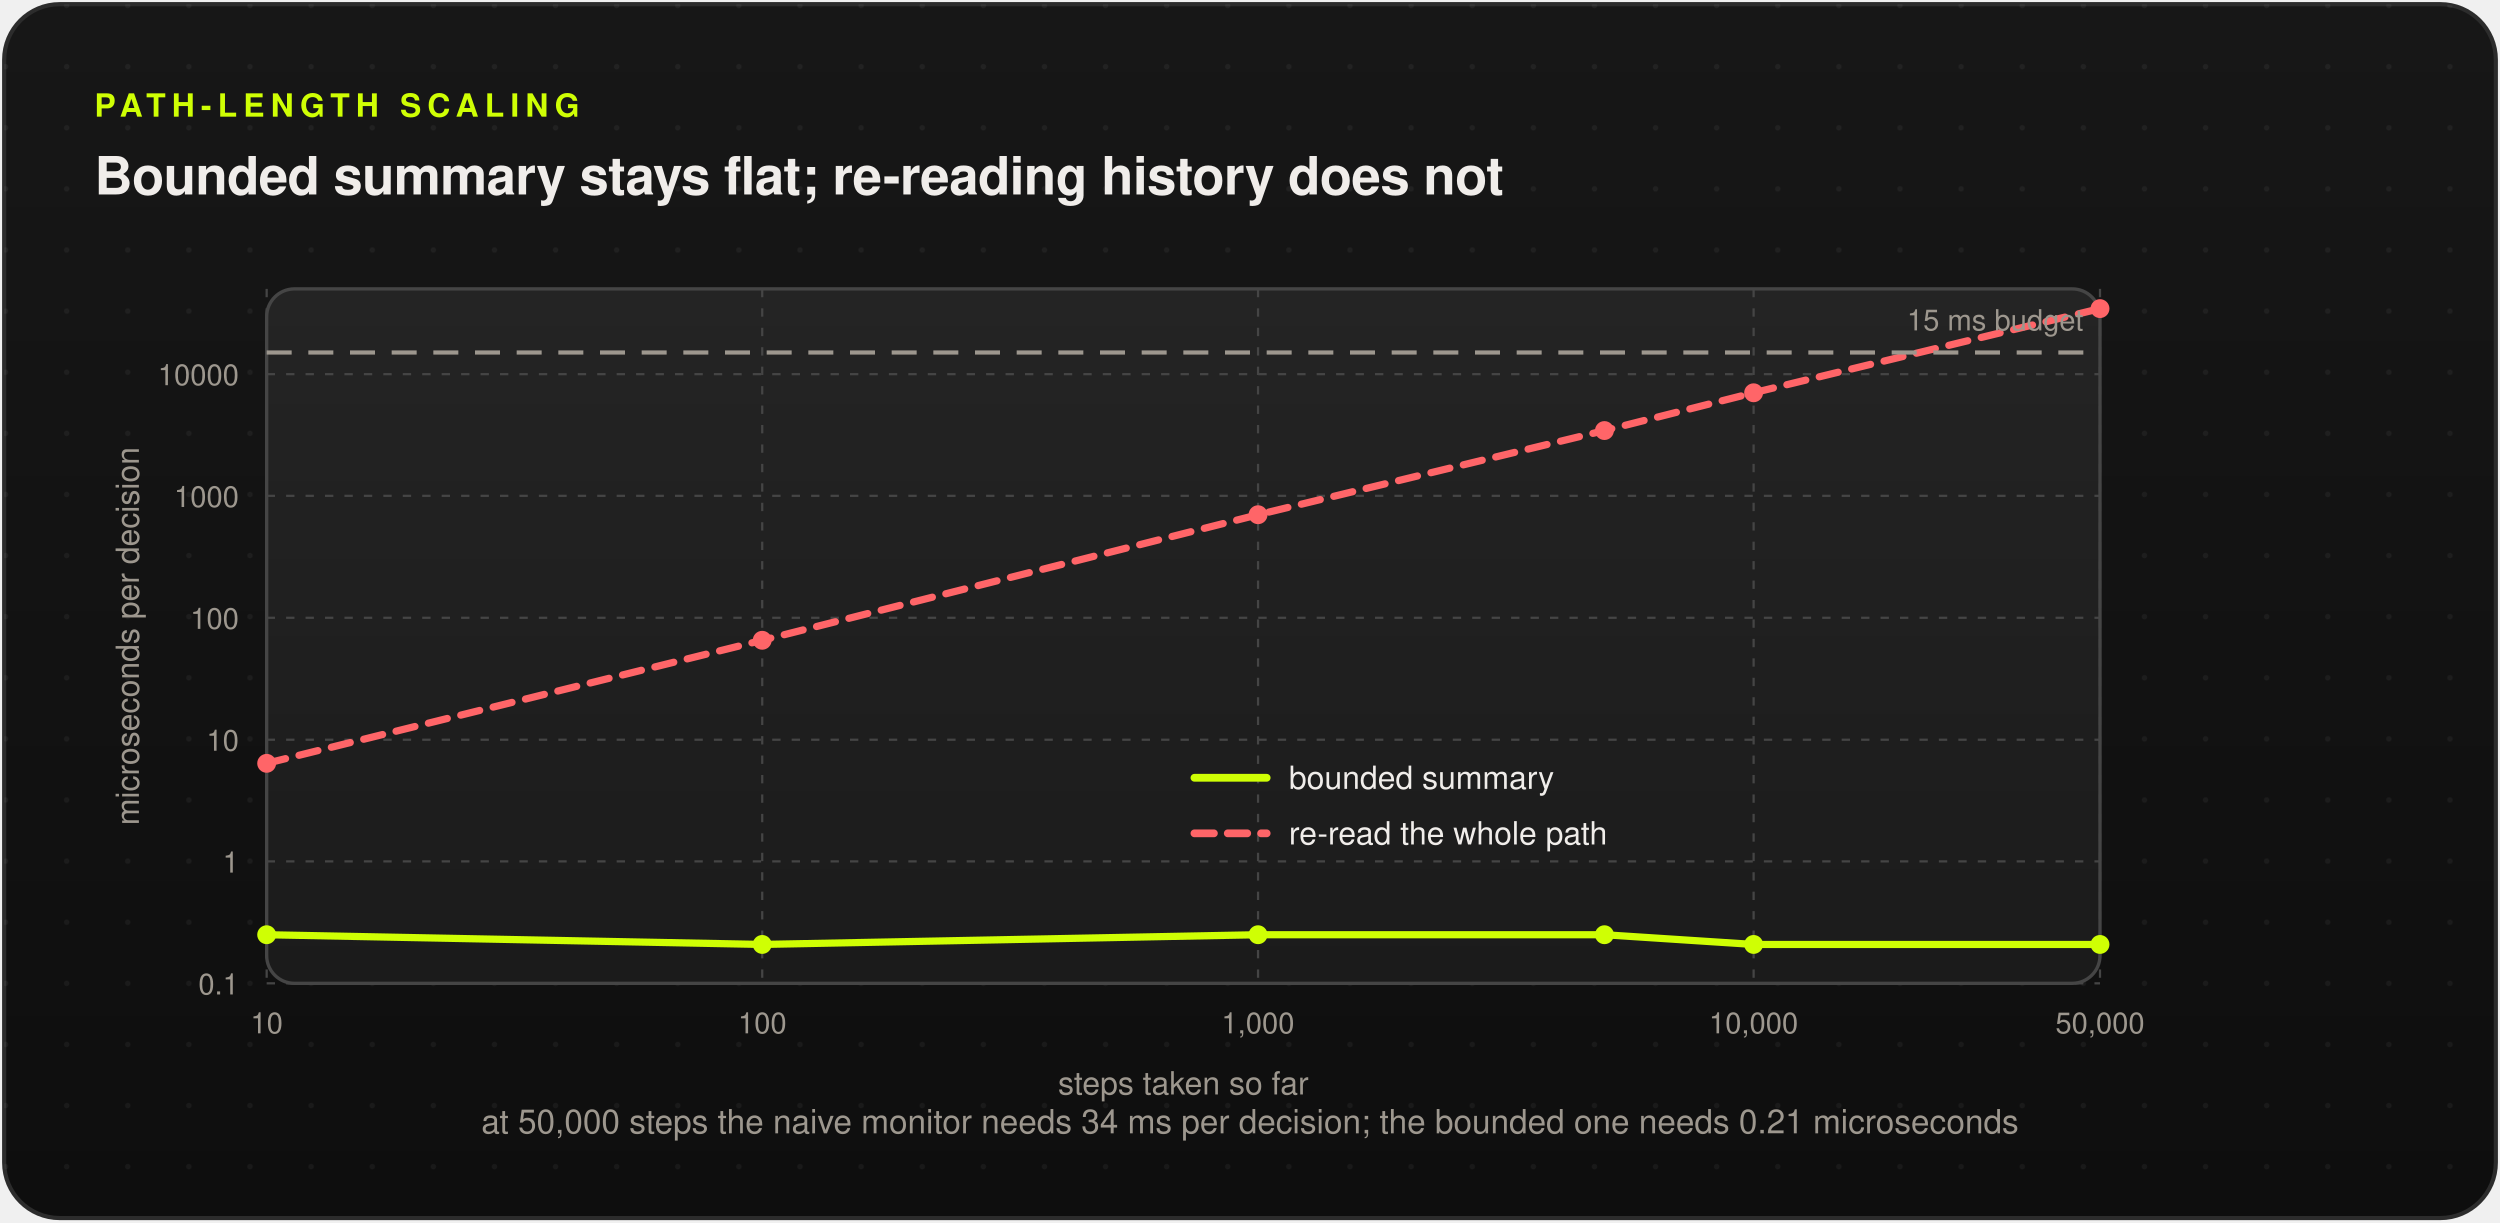
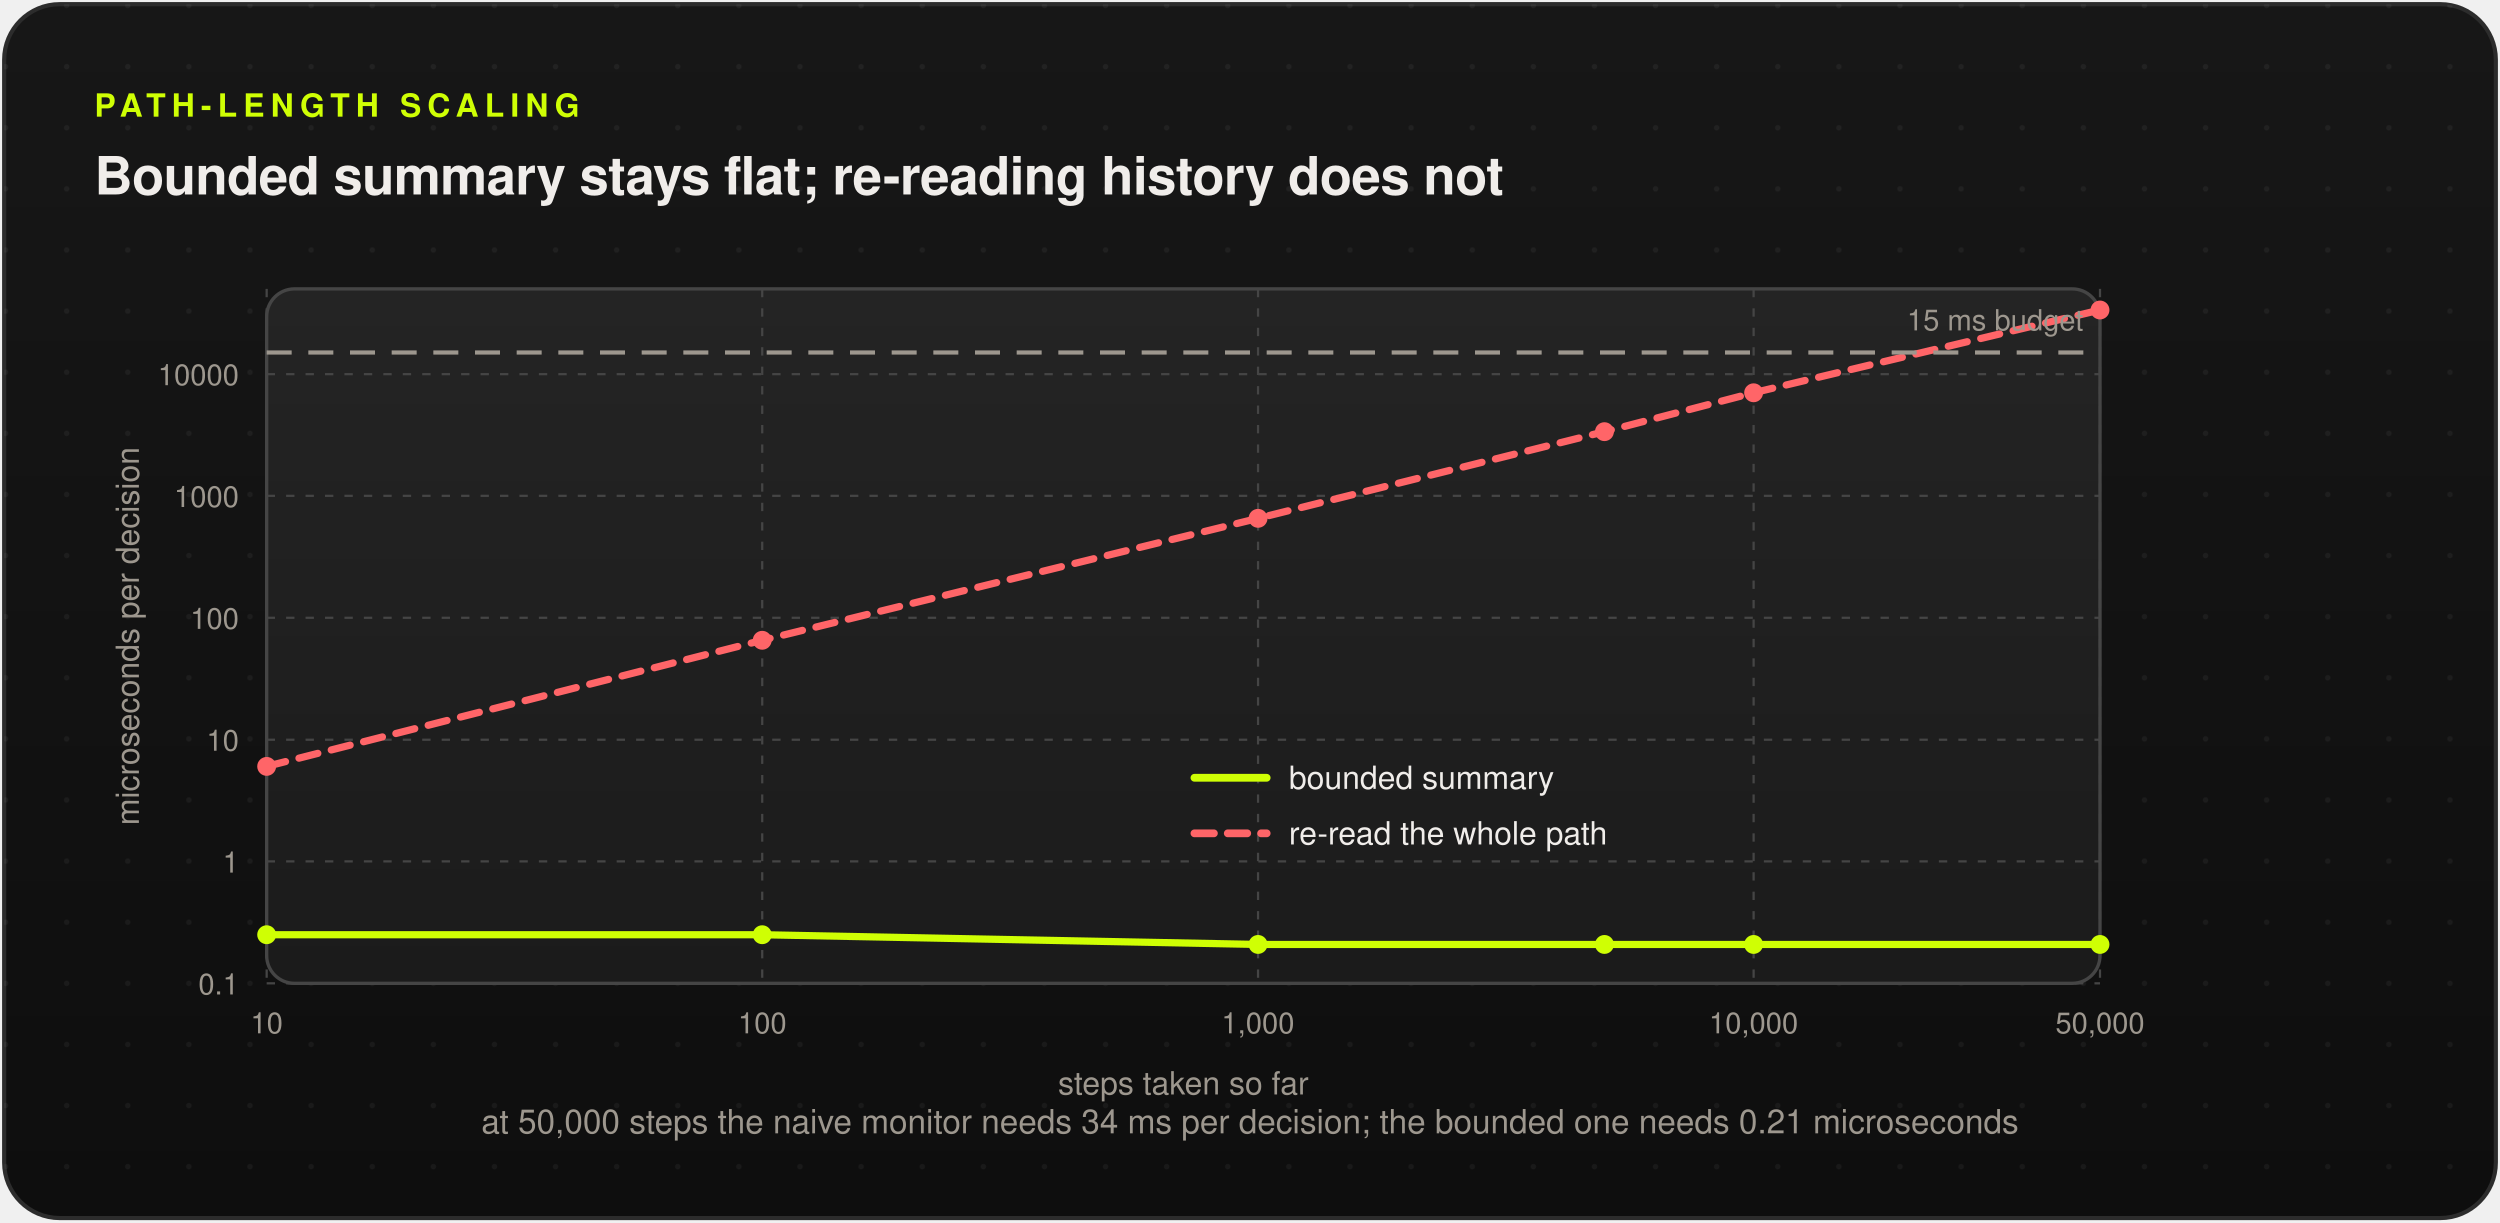
<svg xmlns="http://www.w3.org/2000/svg" width="900" height="440" viewBox="0 0 900 440" font-family="Montserrat,'Source Sans 3',-apple-system,'Segoe UI',Helvetica,Arial,sans-serif">
  <defs>
    <linearGradient id="gPanel" x1="0" y1="0" x2="0" y2="1">
      <stop offset="0" stop-color="#171717" />
      <stop offset="1" stop-color="#0e0e0e" />
    </linearGradient>
    <linearGradient id="gCard" x1="0" y1="0" x2="0" y2="1">
      <stop offset="0" stop-color="#242424" />
      <stop offset="1" stop-color="#1b1b1b" />
    </linearGradient>
    <linearGradient id="gWarm" x1="0" y1="0" x2="0" y2="1">
      <stop offset="0" stop-color="#2b2a26" />
      <stop offset="1" stop-color="#22211e" />
    </linearGradient>
    <linearGradient id="gLime" x1="0" y1="0" x2="0" y2="1">
      <stop offset="0" stop-color="#e3ff66" />
      <stop offset="1" stop-color="#c6f500" />
    </linearGradient>
    <linearGradient id="gTint" x1="0" y1="0" x2="0" y2="1">
      <stop offset="0" stop-color="#2a3608" />
      <stop offset="1" stop-color="#1e2704" />
    </linearGradient>
    <linearGradient id="gRed" x1="0" y1="0" x2="0" y2="1">
      <stop offset="0" stop-color="#361417" />
      <stop offset="1" stop-color="#280f12" />
    </linearGradient>
    <linearGradient id="gInk" x1="0" y1="0" x2="0" y2="1">
      <stop offset="0" stop-color="#e3ff66" />
      <stop offset="1" stop-color="#cfff04" />
    </linearGradient>
    <linearGradient id="gGate" x1="0" y1="0" x2="0" y2="1">
      <stop offset="0" stop-color="#222222" />
      <stop offset="1" stop-color="#151515" />
    </linearGradient>
    <filter id="fShadow" x="-30%" y="-30%" width="160%" height="170%">
      <feDropShadow dx="0" dy="2.5" stdDeviation="4" flood-color="#000000" flood-opacity="0.55" />
    </filter>
    <filter id="fGlow" x="-60%" y="-60%" width="220%" height="220%">
      <feDropShadow dx="0" dy="0" stdDeviation="3.5" flood-color="#cfff04" flood-opacity="0.55" />
    </filter>
    <pattern id="pGrid" width="22" height="22" patternUnits="userSpaceOnUse">
      <circle cx="2" cy="2" r="1" fill="#ffffff" opacity="0.05" />
    </pattern>
  </defs>
  <rect x="1.5" y="1.5" width="897" height="437" rx="20" fill="url(#gPanel)" stroke="#2c2c2c" stroke-width="1.5" />
  <rect x="1.5" y="1.5" width="897" height="437" rx="20" fill="url(#pGrid)" />
  <text x="34" y="42" font-size="11.5" font-weight="700" letter-spacing="2.2" fill="#cfff04">PATH-LENGTH SCALING</text>
  <text x="34" y="70" font-size="19" font-weight="700" letter-spacing="-0.2" fill="#f0edea">Bounded summary stays flat; re-reading history does not</text>
  <rect x="96" y="104" width="660" height="250" rx="10" fill="url(#gCard)" stroke="#454545" stroke-width="1.2" />
  <line x1="96.0" y1="104" x2="96.0" y2="354" stroke="#454545" stroke-width="0.8" stroke-dasharray="3 4" />
  <text x="96.0" y="372" font-size="10.5" fill="#9d978e" text-anchor="middle">10</text>
  <line x1="274.4" y1="104" x2="274.4" y2="354" stroke="#454545" stroke-width="0.8" stroke-dasharray="3 4" />
  <text x="274.428" y="372" font-size="10.5" fill="#9d978e" text-anchor="middle">100</text>
  <line x1="452.9" y1="104" x2="452.9" y2="354" stroke="#454545" stroke-width="0.8" stroke-dasharray="3 4" />
  <text x="452.856" y="372" font-size="10.5" fill="#9d978e" text-anchor="middle">1,000</text>
  <line x1="631.3" y1="104" x2="631.3" y2="354" stroke="#454545" stroke-width="0.8" stroke-dasharray="3 4" />
  <text x="631.284" y="372" font-size="10.5" fill="#9d978e" text-anchor="middle">10,000</text>
  <line x1="756.0" y1="104" x2="756.0" y2="354" stroke="#454545" stroke-width="0.8" stroke-dasharray="3 4" />
  <text x="756.0" y="372" font-size="10.5" fill="#9d978e" text-anchor="middle">50,000</text>
  <line x1="96" y1="354.0" x2="756" y2="354.0" stroke="#454545" stroke-width="0.8" stroke-dasharray="3 4" />
  <text x="86" y="358.0" font-size="10.5" fill="#9d978e" text-anchor="end">0.1</text>
  <line x1="96" y1="310.1" x2="756" y2="310.1" stroke="#454545" stroke-width="0.8" stroke-dasharray="3 4" />
  <text x="86" y="314.132" font-size="10.5" fill="#9d978e" text-anchor="end">1</text>
  <line x1="96" y1="266.3" x2="756" y2="266.3" stroke="#454545" stroke-width="0.8" stroke-dasharray="3 4" />
  <text x="86" y="270.265" font-size="10.5" fill="#9d978e" text-anchor="end">10</text>
  <line x1="96" y1="222.4" x2="756" y2="222.4" stroke="#454545" stroke-width="0.8" stroke-dasharray="3 4" />
  <text x="86" y="226.397" font-size="10.5" fill="#9d978e" text-anchor="end">100</text>
  <line x1="96" y1="178.5" x2="756" y2="178.5" stroke="#454545" stroke-width="0.8" stroke-dasharray="3 4" />
  <text x="86" y="182.53" font-size="10.5" fill="#9d978e" text-anchor="end">1000</text>
  <line x1="96" y1="134.7" x2="756" y2="134.7" stroke="#454545" stroke-width="0.8" stroke-dasharray="3 4" />
  <text x="86" y="138.662" font-size="10.5" fill="#9d978e" text-anchor="end">10000</text>
  <text x="426.0" y="394" font-size="11.5" fill="#9d978e" text-anchor="middle">steps taken so far</text>
  <text x="50" y="229.0" font-size="11.5" fill="#9d978e" text-anchor="middle" transform="rotate(-90 50 229.0)">microseconds per decision</text>
-   <path d="M96.0 336.5 L274.4 340.0 L452.9 336.5 L577.6 336.5 L631.3 340.0 L756.0 340.0" fill="none" stroke="#cfff04" stroke-width="2.6" stroke-linecap="round" stroke-linejoin="round" />
+   <path d="M96.0 336.5 L274.4 336.5 L452.9 340.0 L577.6 340.0 L631.3 340.0 L756.0 340.0" fill="none" stroke="#cfff04" stroke-width="2.6" stroke-linecap="round" stroke-linejoin="round" />
  <circle cx="96.0" cy="336.5" r="3.4" fill="#cfff04" />
-   <circle cx="274.4" cy="340.0" r="3.4" fill="#cfff04" />
-   <circle cx="452.9" cy="336.5" r="3.4" fill="#cfff04" />
-   <circle cx="577.6" cy="336.5" r="3.4" fill="#cfff04" />
+   <circle cx="274.4" cy="336.5" r="3.4" fill="#cfff04" />
+   <circle cx="452.9" cy="340.0" r="3.4" fill="#cfff04" />
+   <circle cx="577.6" cy="340.0" r="3.4" fill="#cfff04" />
  <circle cx="631.3" cy="340.0" r="3.4" fill="#cfff04" />
  <circle cx="756.0" cy="340.0" r="3.4" fill="#cfff04" />
-   <path d="M96.0 274.8 L274.4 230.5 L452.9 185.3 L577.6 155.0 L631.3 141.4 L756.0 111.1" fill="none" stroke="#ff6568" stroke-width="2.6" stroke-linecap="round" stroke-linejoin="round" stroke-dasharray="7 5" />
-   <circle cx="96.0" cy="274.8" r="3.4" fill="#ff6568" />
+   <path d="M96.0 275.9 L274.4 230.5 L452.9 186.6 L577.6 155.4 L631.3 141.4 L756.0 111.6" fill="none" stroke="#ff6568" stroke-width="2.6" stroke-linecap="round" stroke-linejoin="round" stroke-dasharray="7 5" />
+   <circle cx="96.0" cy="275.9" r="3.4" fill="#ff6568" />
  <circle cx="274.4" cy="230.5" r="3.4" fill="#ff6568" />
-   <circle cx="452.9" cy="185.3" r="3.4" fill="#ff6568" />
-   <circle cx="577.6" cy="155.0" r="3.4" fill="#ff6568" />
+   <circle cx="452.9" cy="186.6" r="3.4" fill="#ff6568" />
+   <circle cx="577.6" cy="155.4" r="3.4" fill="#ff6568" />
  <circle cx="631.3" cy="141.4" r="3.4" fill="#ff6568" />
-   <circle cx="756.0" cy="111.1" r="3.4" fill="#ff6568" />
+   <circle cx="756.0" cy="111.6" r="3.4" fill="#ff6568" />
  <line x1="430" y1="280" x2="456" y2="280" stroke="#cfff04" stroke-width="2.8" stroke-linecap="round" />
  <text x="464" y="284" font-size="11.5" fill="#f0edea" text-anchor="start">bounded summary</text>
  <line x1="430" y1="300" x2="456" y2="300" stroke="#ff6568" stroke-width="2.8" stroke-linecap="round" stroke-dasharray="7 5" />
  <text x="464" y="304" font-size="11.5" fill="#f0edea" text-anchor="start">re-read the whole path</text>
  <line x1="96" y1="126.9" x2="756" y2="126.9" stroke="#9d978e" stroke-width="1.5" stroke-dasharray="9 6" />
  <text x="750" y="118.937" font-size="10.5" fill="#9d978e" text-anchor="end">15 ms budget</text>
  <text x="450" y="408" font-size="12" fill="#9d978e" text-anchor="middle">at 50,000 steps the naive monitor needs 34 ms per decision; the bounded one needs 0.21 microseconds</text>
</svg>
